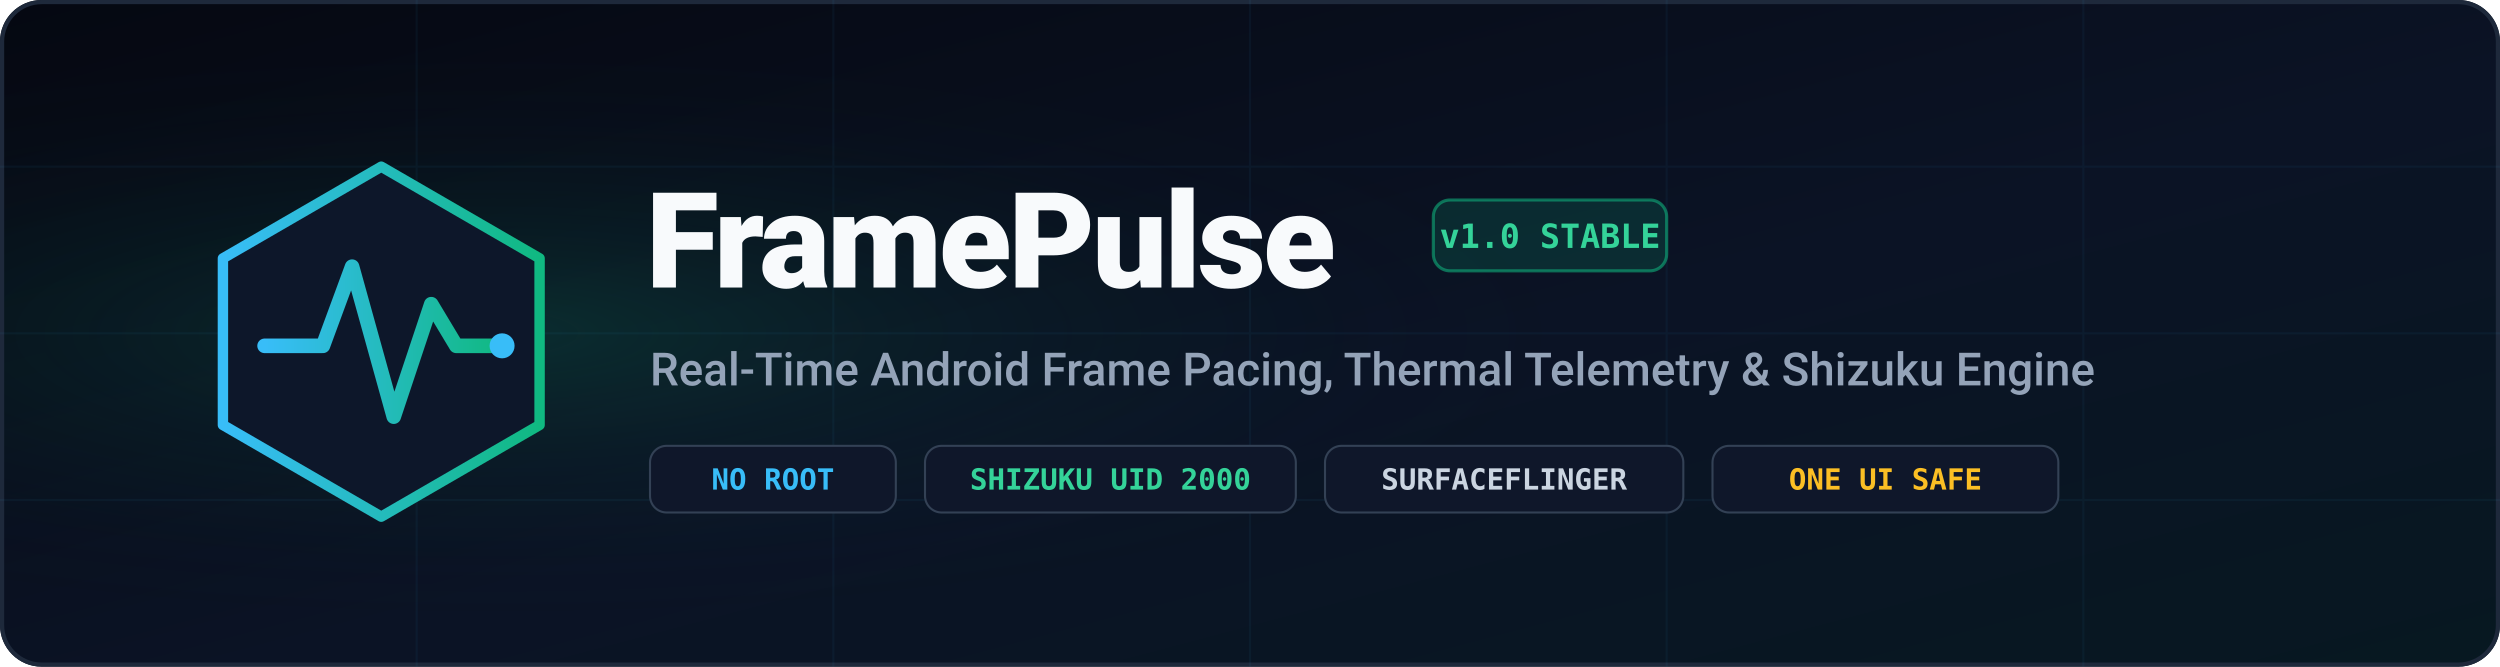
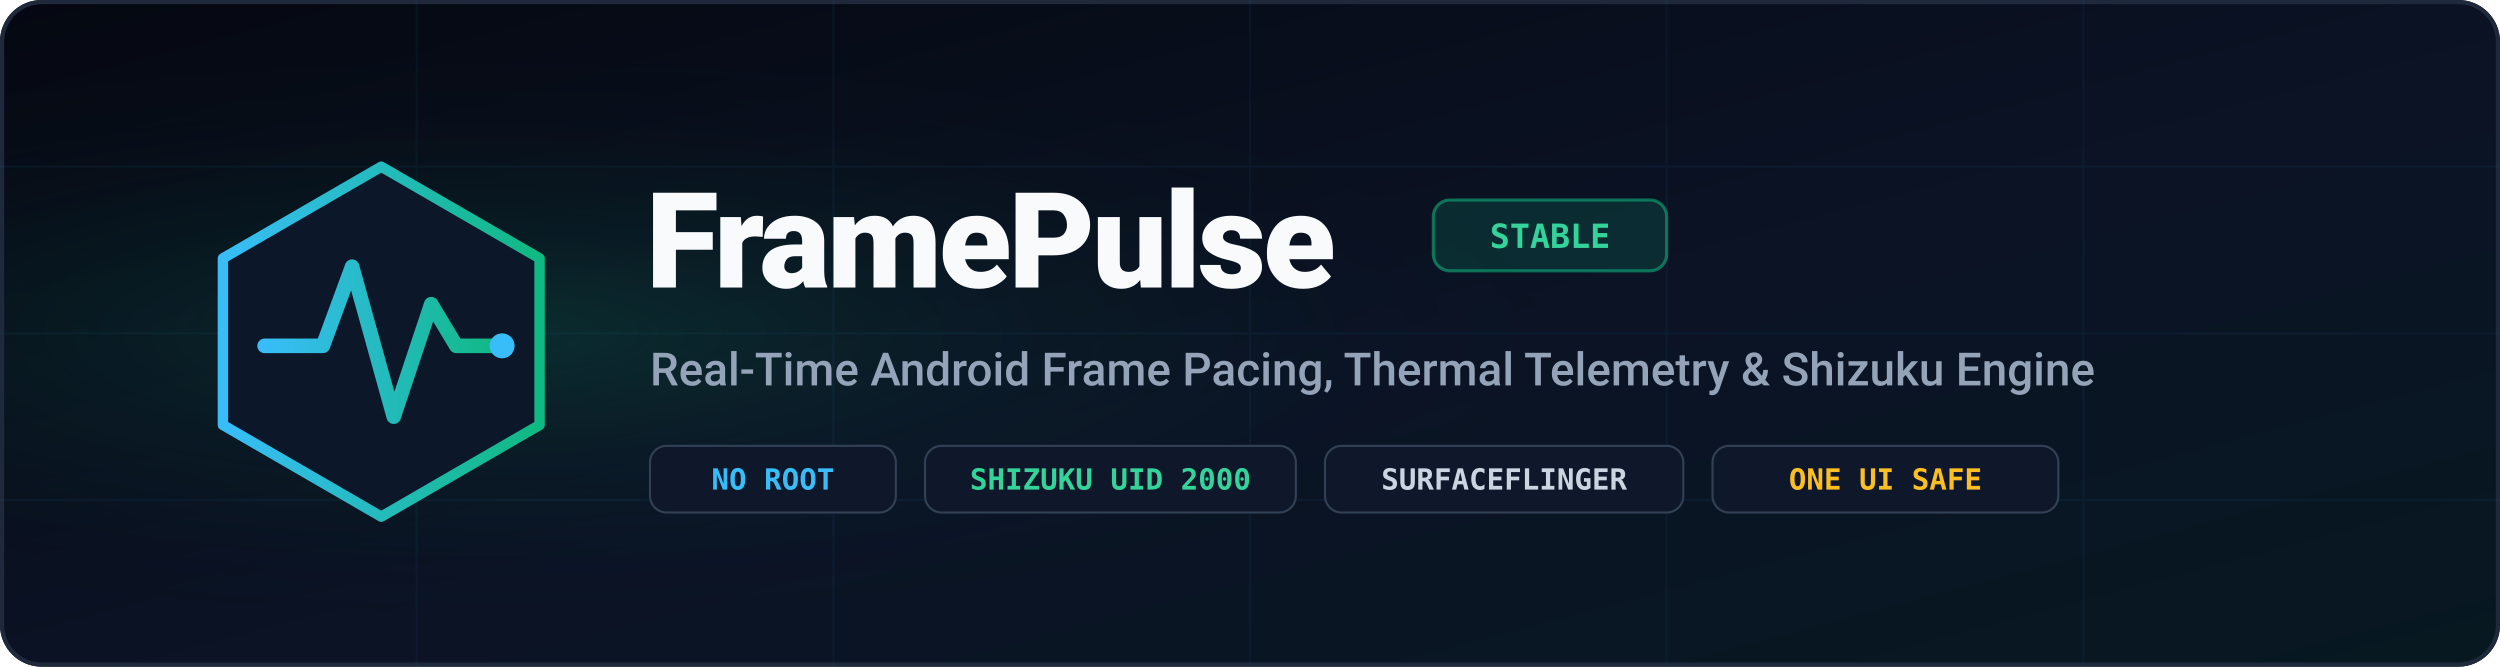
<svg xmlns="http://www.w3.org/2000/svg" viewBox="0 0 1200 320" width="100%" height="100%">
  <defs>
    <linearGradient id="bg" x1="0%" y1="0%" x2="100%" y2="100%">
      <stop offset="0%" stop-color="#050811" />
      <stop offset="55%" stop-color="#0B1325" />
      <stop offset="100%" stop-color="#071821" />
    </linearGradient>
    <linearGradient id="accent" x1="0%" y1="0%" x2="100%" y2="0%">
      <stop offset="0%" stop-color="#38BDF8" />
      <stop offset="100%" stop-color="#10B981" />
    </linearGradient>
    <radialGradient id="glow" cx="20%" cy="50%" r="45%">
      <stop offset="0%" stop-color="#10B981" stop-opacity="0.18" />
      <stop offset="100%" stop-color="#050811" stop-opacity="0" />
    </radialGradient>
  </defs>
  <rect width="1200" height="320" rx="20" fill="url(#bg)" />
  <rect width="1200" height="320" rx="20" fill="url(#glow)" />
  <rect x="1" y="1" width="1198" height="318" rx="19" fill="none" stroke="#1E293B" stroke-width="2" />
  <g stroke="#38BDF8" stroke-opacity="0.05" stroke-width="1">
    <path d="M0 80 H1200 M0 160 H1200 M0 240 H1200 M200 0 V320 M400 0 V320 M600 0 V320 M800 0 V320 M1000 0 V320" />
  </g>
  <g transform="translate(95, 72)">
    <polygon points="88,8 164,52 164,132 88,176 12,132 12,52" fill="#0D172A" stroke="url(#accent)" stroke-width="5" stroke-linejoin="round" />
    <polyline points="32,94 60,94 74,56 94,128 112,74 124,94 146,94" fill="none" stroke="url(#accent)" stroke-width="7" stroke-linecap="round" stroke-linejoin="round" />
    <circle cx="146" cy="94" r="6" fill="#38BDF8" />
  </g>
  <text x="310" y="138" font-family="-apple-system, BlinkMacSystemFont, 'Segoe UI', Roboto, Helvetica, Arial, sans-serif" font-size="64" font-weight="800" fill="#F8FAFC" letter-spacing="-1.5">FramePulse</text>
  <rect x="688" y="96" width="112" height="34" rx="8" fill="#10B981" fill-opacity="0.16" stroke="#10B981" stroke-opacity="0.55" stroke-width="1.5" />
-   <text x="744" y="119" text-anchor="middle" font-family="ui-monospace, SFMono-Regular, Menlo, monospace" font-size="16" font-weight="700" fill="#34D399">v1.0 STABLE</text>
+   <text x="744" y="119" text-anchor="middle" font-family="ui-monospace, SFMono-Regular, Menlo, monospace" font-size="16" font-weight="700" fill="#34D399">STABLE</text>
  <text x="312" y="185" font-family="-apple-system, BlinkMacSystemFont, 'Segoe UI', Roboto, Helvetica, Arial, sans-serif" font-size="22" font-weight="500" fill="#94A3B8">Real-Time Android Frame Pacing, Thermal Telemetry &amp; Shizuku Engine</text>
  <g transform="translate(312, 214)" font-family="ui-monospace, SFMono-Regular, Menlo, monospace" font-size="14" font-weight="700">
    <rect x="0" y="0" width="118" height="32" rx="8" fill="#0F172A" stroke="#334155" />
    <text x="59" y="21" text-anchor="middle" fill="#38BDF8">NO ROOT</text>
    <rect x="132" y="0" width="178" height="32" rx="8" fill="#0F172A" stroke="#334155" />
    <text x="221" y="21" text-anchor="middle" fill="#34D399">SHIZUKU UID 2000</text>
    <rect x="324" y="0" width="172" height="32" rx="8" fill="#0F172A" stroke="#334155" />
    <text x="410" y="21" text-anchor="middle" fill="#CBD5E1">SURFACEFLINGER</text>
    <rect x="510" y="0" width="166" height="32" rx="8" fill="#0F172A" stroke="#334155" />
    <text x="593" y="21" text-anchor="middle" fill="#FBBF24">ONE UI SAFE</text>
  </g>
</svg>
